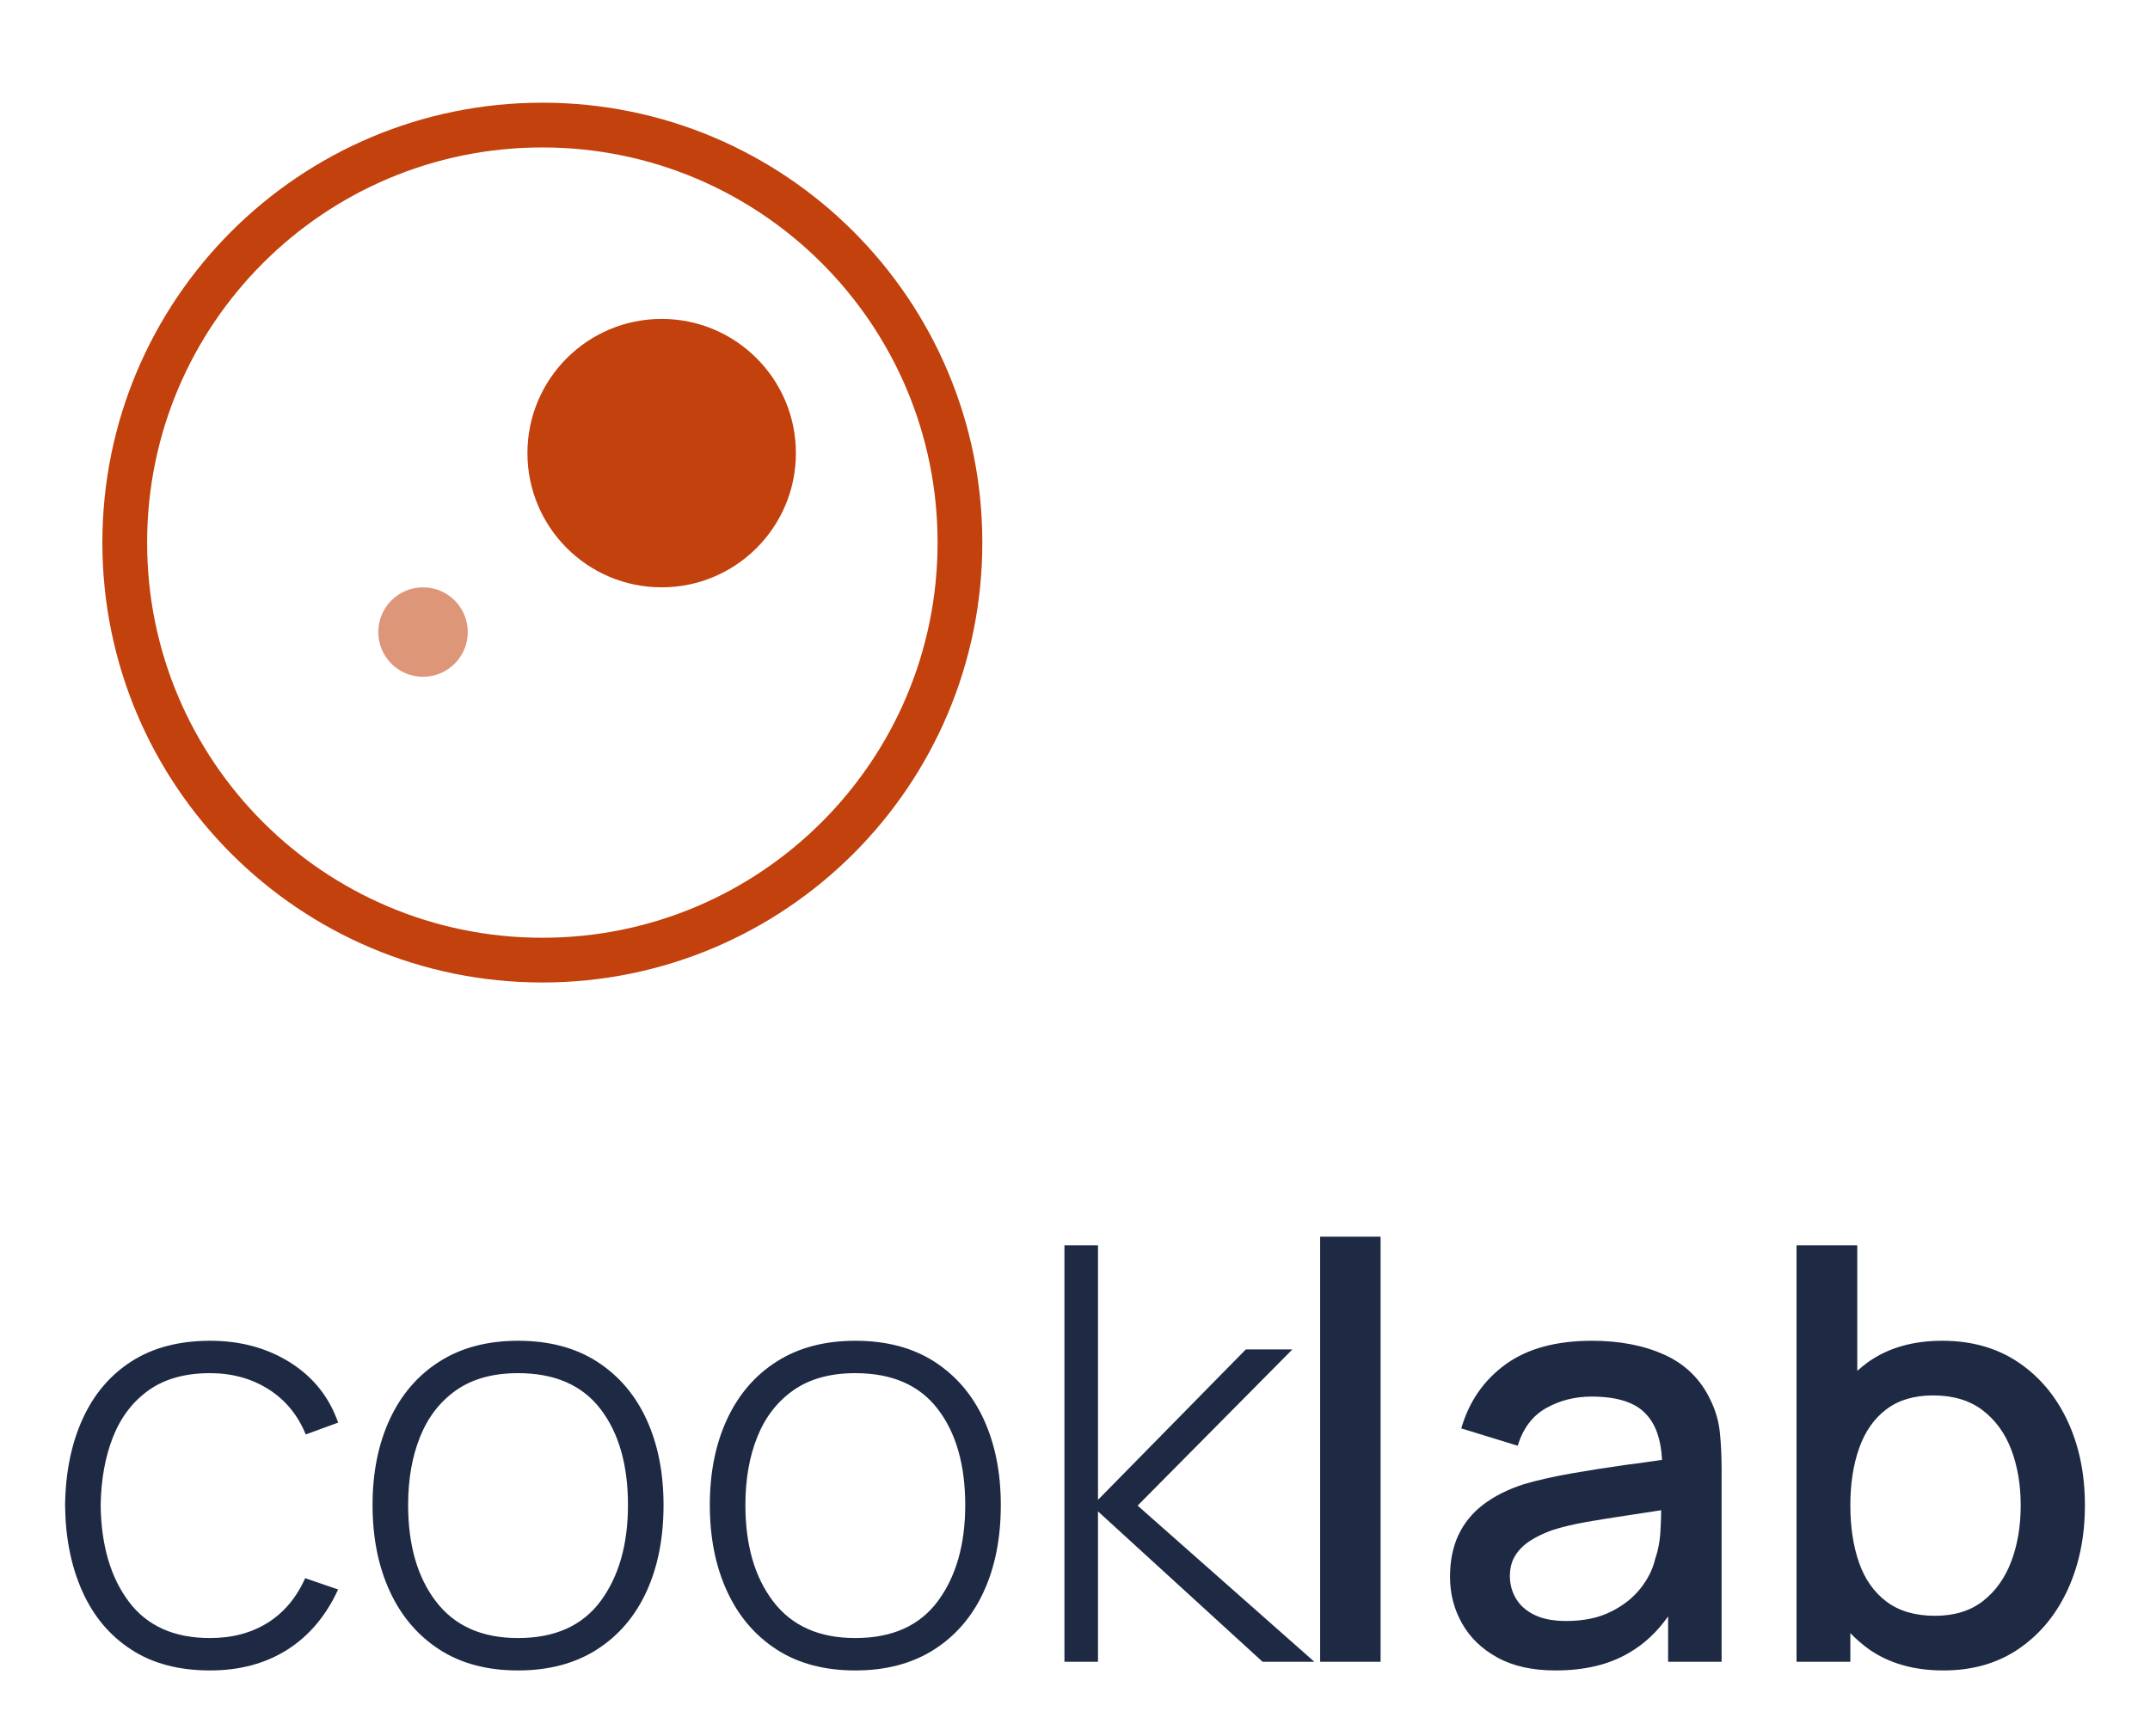
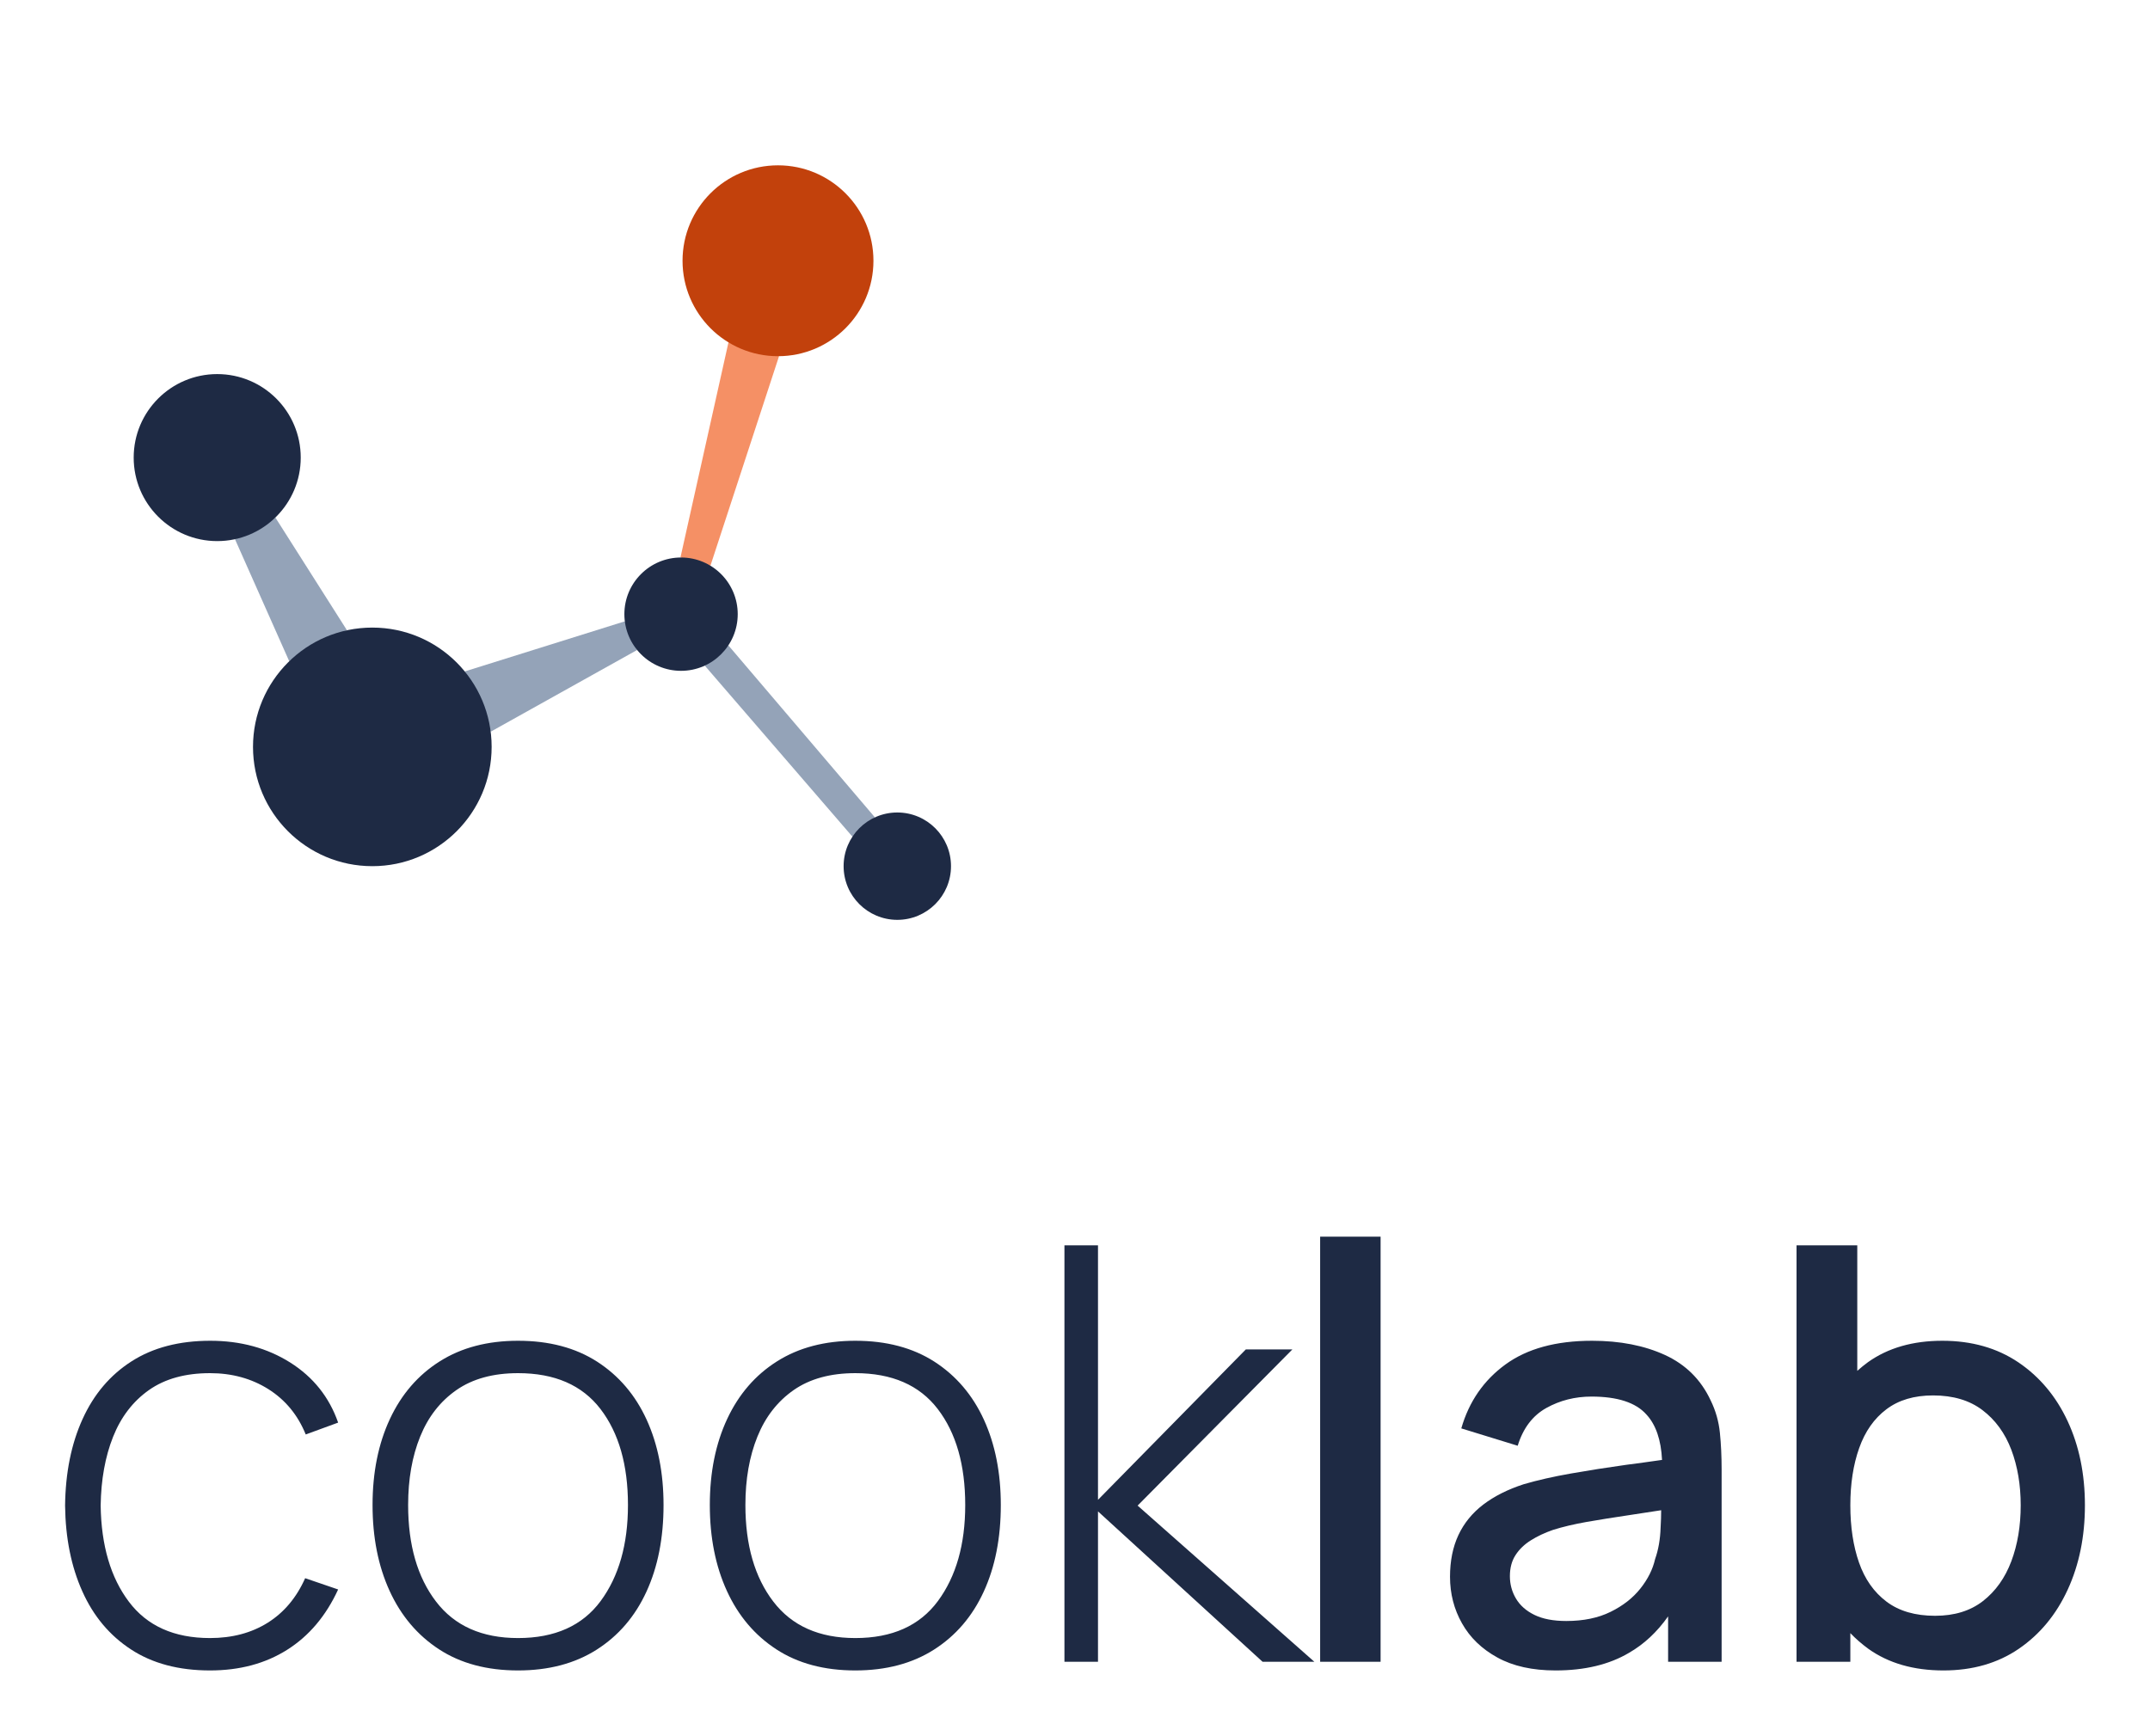
<svg xmlns="http://www.w3.org/2000/svg" viewBox="0 0 371.65 300.00" width="743" height="600">
-   <g transform="translate(11.25 11.25) scale(5.1563)">
-     <circle cx="16" cy="16" r="14" stroke="#C2410C" stroke-width="1.5" fill="none" />
-     <circle cx="20" cy="13" r="4.5" fill="#C2410C" />
-     <circle cx="12" cy="19" r="1.5" fill="#C2410C" fill-opacity="0.55" />
+   <g transform="translate(11.25 11.25) scale(2.57812)">
+     <path d="M18.9 37.88L14.1 30.32L11.39 31.77L15.03 39.96Z" fill="#94A3B8" />
+     <path d="M28.54 44.68L38.36 39.2L37.53 37.28L26.8 40.64Z" fill="#94A3B8" />
+     <path d="M42.89 40.25L52.79 51.72L54.3 50.43L44.47 38.89Z" fill="#94A3B8" />
+     <path d="M43.27 33.55L47.87 19.5L44.48 18.57L41.26 33Z" fill="#F59065" />
+     <circle cx="20.6" cy="45.7" r="8" fill="#1E2A44" />
+     <circle cx="47.8" cy="13.1" r="6.4" fill="#C2410C" />
+     <circle cx="10.2" cy="26.3" r="5.6" fill="#1E2A44" />
+     <circle cx="41.3" cy="36.8" r="3.8" fill="#1E2A44" />
+     <circle cx="55.8" cy="53.7" r="3.6" fill="#1E2A44" />
  </g>
  <g transform="translate(7.25 287.25)" fill="#1E2A44">
    <path d="M29.05 1.50L29.05 1.50Q20.95 1.50 15.40-2.13Q9.85-5.75 6.98-12.18Q4.10-18.60 4-27L4-27Q4.10-35.55 7.03-41.98Q9.95-48.40 15.50-51.95Q21.05-55.50 29.10-55.50L29.10-55.50Q36.95-55.50 42.93-51.73Q48.90-47.95 51.20-41.35L51.20-41.35L45.60-39.30Q43.55-44.35 39.15-47.13Q34.75-49.90 29.05-49.90L29.05-49.90Q22.65-49.90 18.50-46.98Q14.35-44.05 12.30-38.90Q10.25-33.75 10.15-27L10.15-27Q10.30-16.65 15.03-10.38Q19.75-4.10 29.05-4.10L29.05-4.10Q34.80-4.10 39.03-6.75Q43.25-9.40 45.50-14.45L45.50-14.45L51.20-12.50Q48.05-5.65 42.40-2.08Q36.75 1.50 29.05 1.50ZM82.30 1.50L82.30 1.50Q74.25 1.50 68.65-2.15Q63.05-5.80 60.10-12.25Q57.15-18.70 57.15-27.10L57.15-27.10Q57.15-35.55 60.15-41.98Q63.15-48.40 68.78-51.95Q74.40-55.50 82.30-55.50L82.30-55.50Q90.35-55.50 95.98-51.88Q101.60-48.25 104.53-41.85Q107.45-35.45 107.45-27.10L107.45-27.10Q107.45-18.55 104.50-12.13Q101.55-5.70 95.90-2.10Q90.25 1.50 82.30 1.50ZM82.30-4.10L82.30-4.10Q91.85-4.10 96.58-10.50Q101.30-16.90 101.30-27.10L101.30-27.10Q101.30-37.50 96.55-43.70Q91.80-49.90 82.30-49.90L82.30-49.90Q75.85-49.90 71.65-46.98Q67.45-44.05 65.38-38.93Q63.30-33.80 63.30-27.10L63.30-27.10Q63.30-16.70 68.13-10.40Q72.95-4.10 82.30-4.10ZM140.60 1.50L140.60 1.50Q132.55 1.50 126.95-2.15Q121.35-5.80 118.40-12.25Q115.45-18.70 115.45-27.10L115.45-27.10Q115.45-35.55 118.45-41.98Q121.45-48.40 127.08-51.95Q132.70-55.50 140.60-55.50L140.60-55.50Q148.65-55.50 154.28-51.88Q159.90-48.25 162.83-41.85Q165.75-35.45 165.75-27.10L165.75-27.10Q165.75-18.55 162.80-12.13Q159.85-5.70 154.20-2.10Q148.55 1.50 140.60 1.50ZM140.60-4.10L140.60-4.10Q150.15-4.10 154.88-10.50Q159.60-16.90 159.60-27.10L159.60-27.10Q159.60-37.50 154.85-43.70Q150.10-49.90 140.60-49.90L140.60-49.90Q134.15-49.90 129.95-46.98Q125.75-44.05 123.68-38.93Q121.60-33.80 121.60-27.10L121.60-27.10Q121.60-16.70 126.43-10.40Q131.25-4.10 140.60-4.10ZM182.55 0L176.75 0L176.75-72L182.55-72L182.55-28L208.10-54L216.15-54L189.40-27L219.95 0L211.00 0L182.55-26L182.55 0Z" />
    <path d="M231.40 0L220.95 0L220.95-73.50L231.40-73.50L231.40 0ZM261.65 1.50L261.65 1.50Q255.65 1.50 251.60-0.73Q247.55-2.95 245.48-6.63Q243.40-10.30 243.40-14.70L243.40-14.70Q243.40-18.80 244.85-21.90Q246.30-25 249.15-27.18Q252.00-29.35 256.15-30.70L256.15-30.70Q259.75-31.75 264.30-32.55Q268.85-33.35 273.85-34.05L273.85-34.05Q276.95-34.45 280.05-34.90L280.05-34.90Q279.80-40.10 277.35-42.75L277.35-42.75Q274.60-45.85 267.85-45.85L267.85-45.85Q263.60-45.85 260.05-43.88Q256.50-41.90 255.10-37.35L255.10-37.35L245.35-40.35Q247.35-47.30 252.98-51.40Q258.60-55.50 267.95-55.50L267.95-55.50Q275.20-55.50 280.58-53.03Q285.95-50.55 288.45-45.20L288.45-45.20Q289.75-42.55 290.05-39.60Q290.35-36.65 290.35-33.25L290.35-33.25L290.35 0L281.10 0L281.10-7.85Q278.25-3.80 274.35-1.55L274.35-1.55Q269.20 1.50 261.65 1.50ZM263.50-7.05L263.50-7.05Q267.95-7.05 271.15-8.63Q274.35-10.20 276.30-12.65Q278.25-15.10 278.85-17.75L278.85-17.75Q279.70-20.15 279.80-23.15L279.80-23.15Q279.90-24.85 279.90-26.20L279.90-26.20Q276.95-25.75 274.35-25.35L274.35-25.35Q270.30-24.75 267.03-24.18Q263.75-23.60 261.20-22.80L261.20-22.80Q259.05-22.05 257.38-21Q255.70-19.95 254.73-18.45Q253.75-16.95 253.75-14.80L253.75-14.80Q253.75-12.70 254.80-10.93Q255.85-9.15 258.00-8.10Q260.15-7.05 263.50-7.05ZM328.70 1.50L328.70 1.50Q320.95 1.50 315.70-2.25L315.70-2.25Q314-3.50 312.60-4.95L312.60-4.95L312.60 0L303.30 0L303.30-72L313.80-72L313.80-50.30Q314.70-51.10 315.65-51.80L315.65-51.80Q320.85-55.50 328.50-55.50L328.50-55.50Q336.10-55.50 341.63-51.78Q347.15-48.05 350.15-41.63Q353.15-35.20 353.15-27.05L353.15-27.05Q353.15-18.95 350.18-12.48Q347.20-6 341.73-2.25Q336.25 1.50 328.70 1.50ZM327.25-7.95L327.25-7.95Q332.25-7.95 335.53-10.50Q338.80-13.05 340.43-17.38Q342.05-21.70 342.05-27.05L342.05-27.05Q342.05-32.35 340.43-36.65Q338.80-40.95 335.45-43.50Q332.10-46.05 326.90-46.05L326.90-46.05Q322-46.05 318.83-43.65Q315.65-41.25 314.13-36.95Q312.60-32.65 312.60-27.05L312.60-27.05Q312.60-21.45 314.10-17.15Q315.60-12.85 318.85-10.40Q322.10-7.95 327.25-7.95Z" />
  </g>
</svg>
